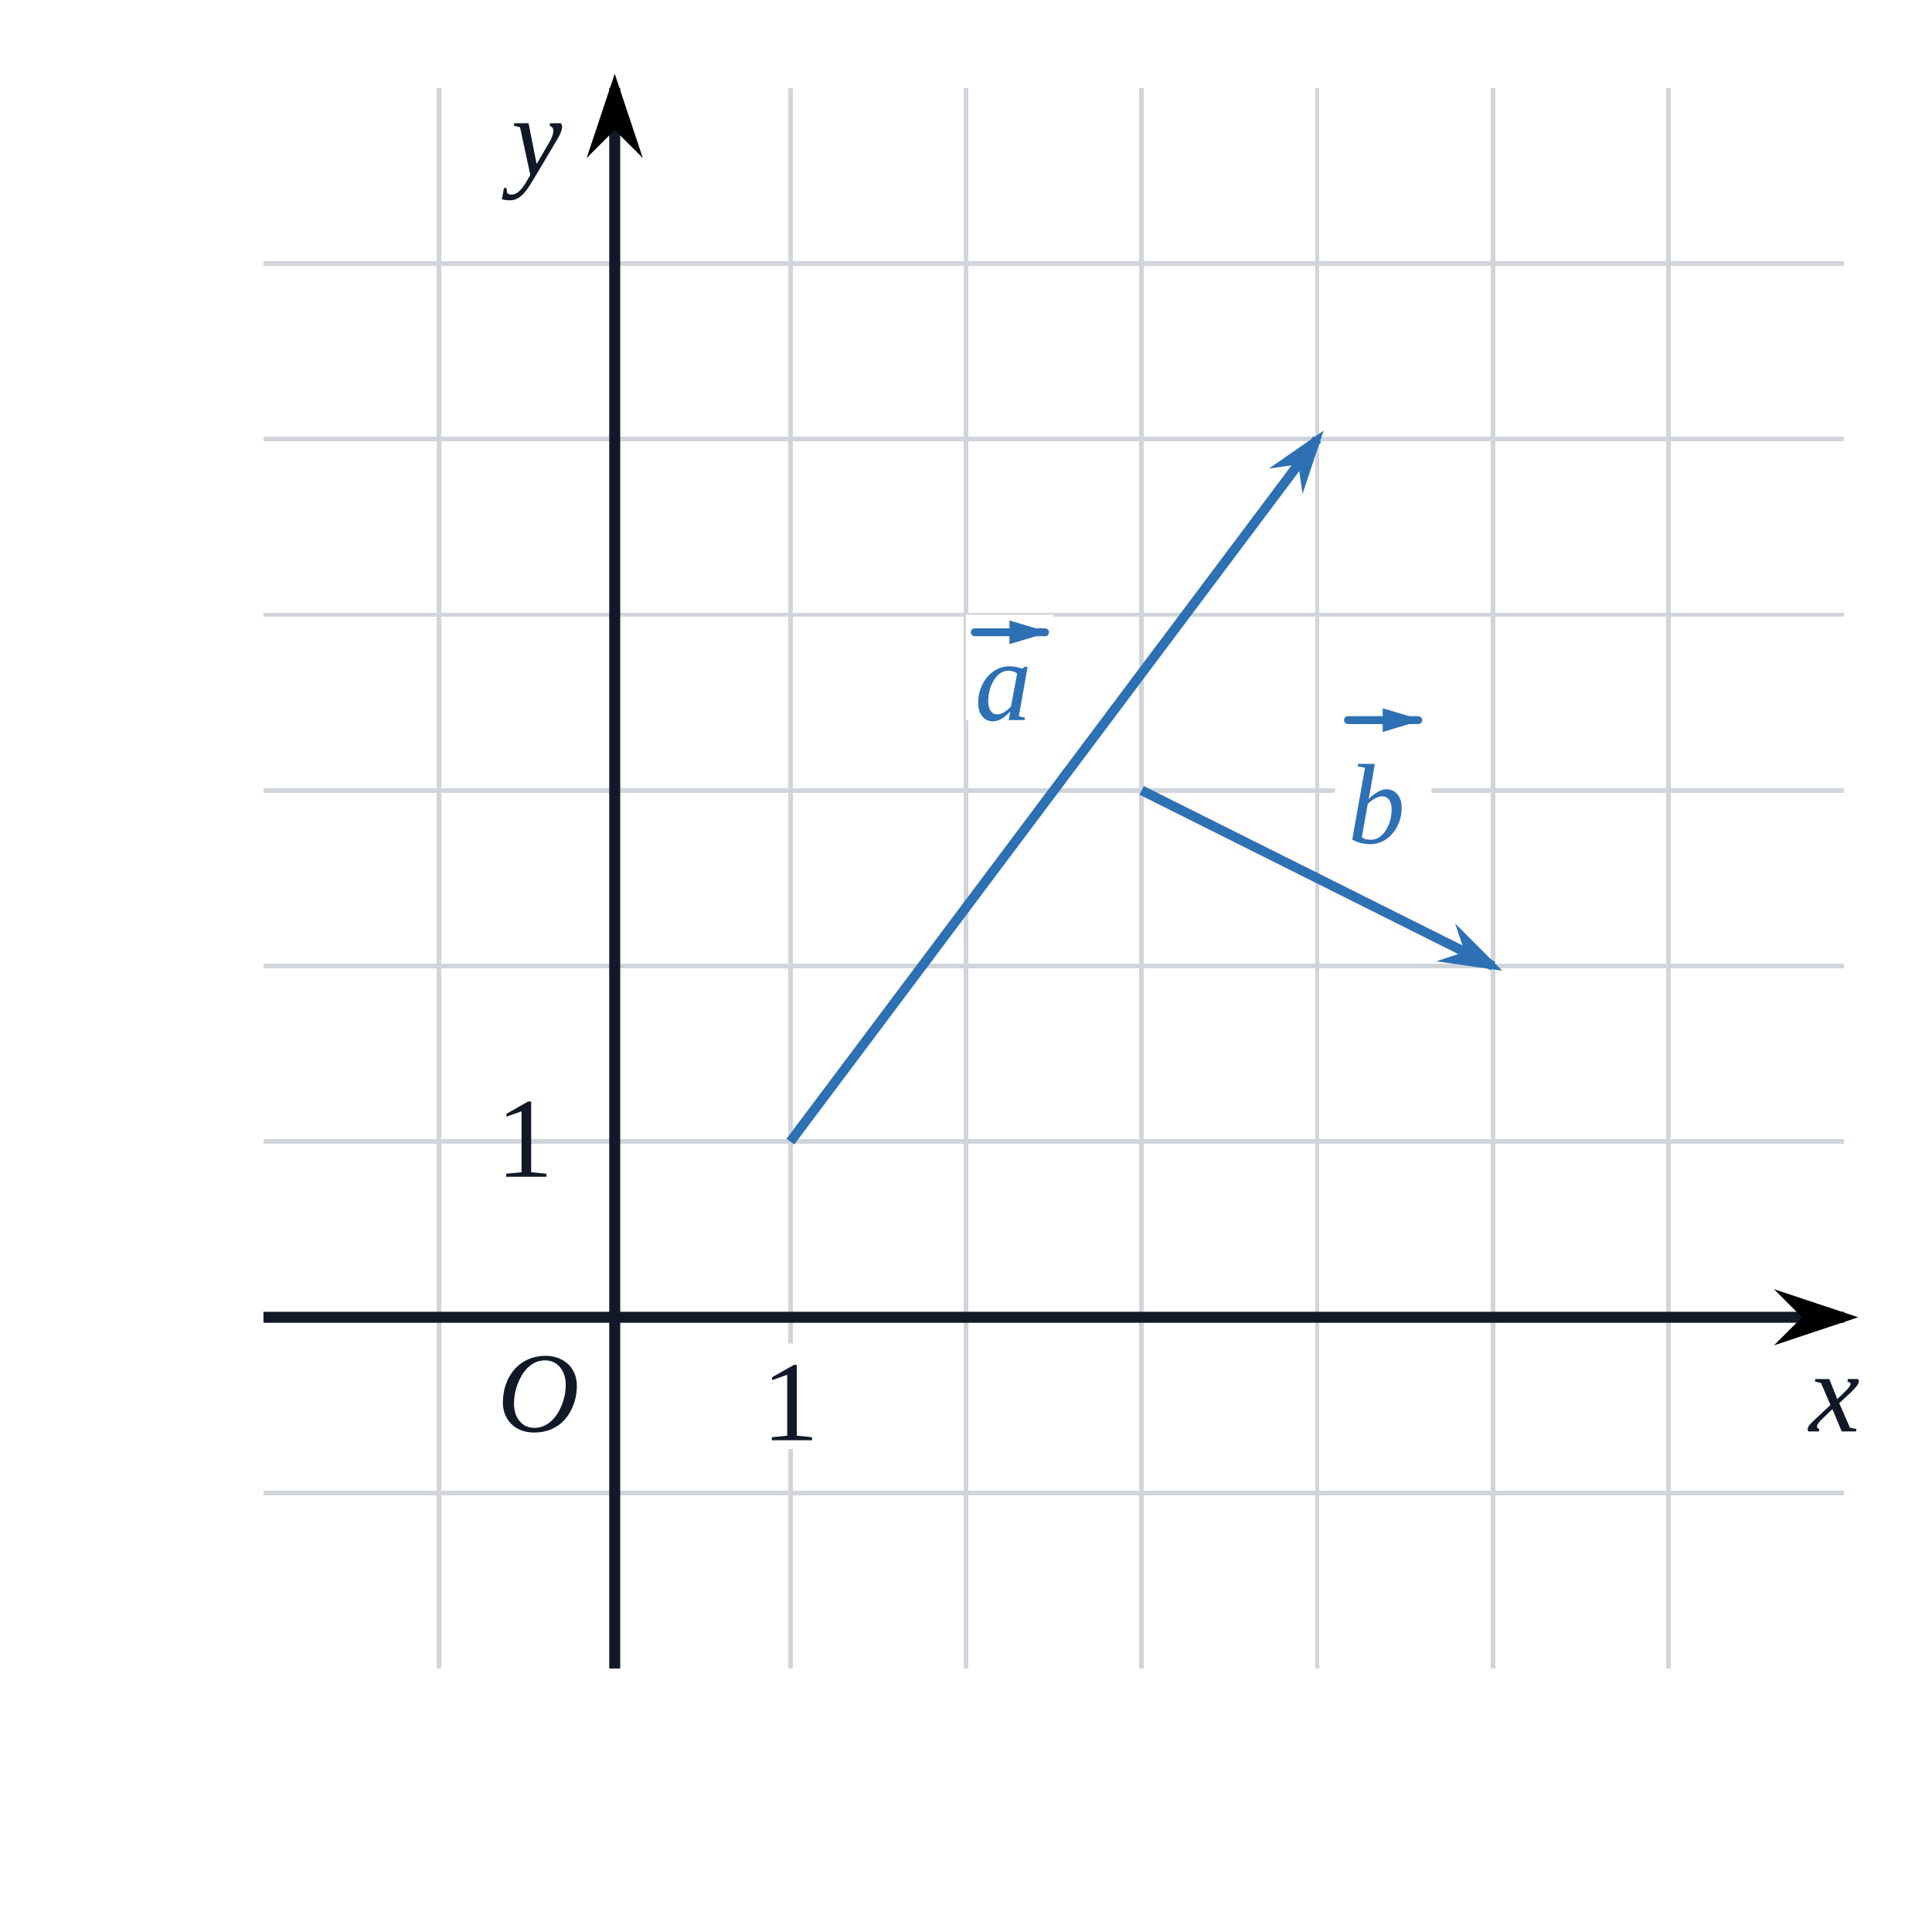
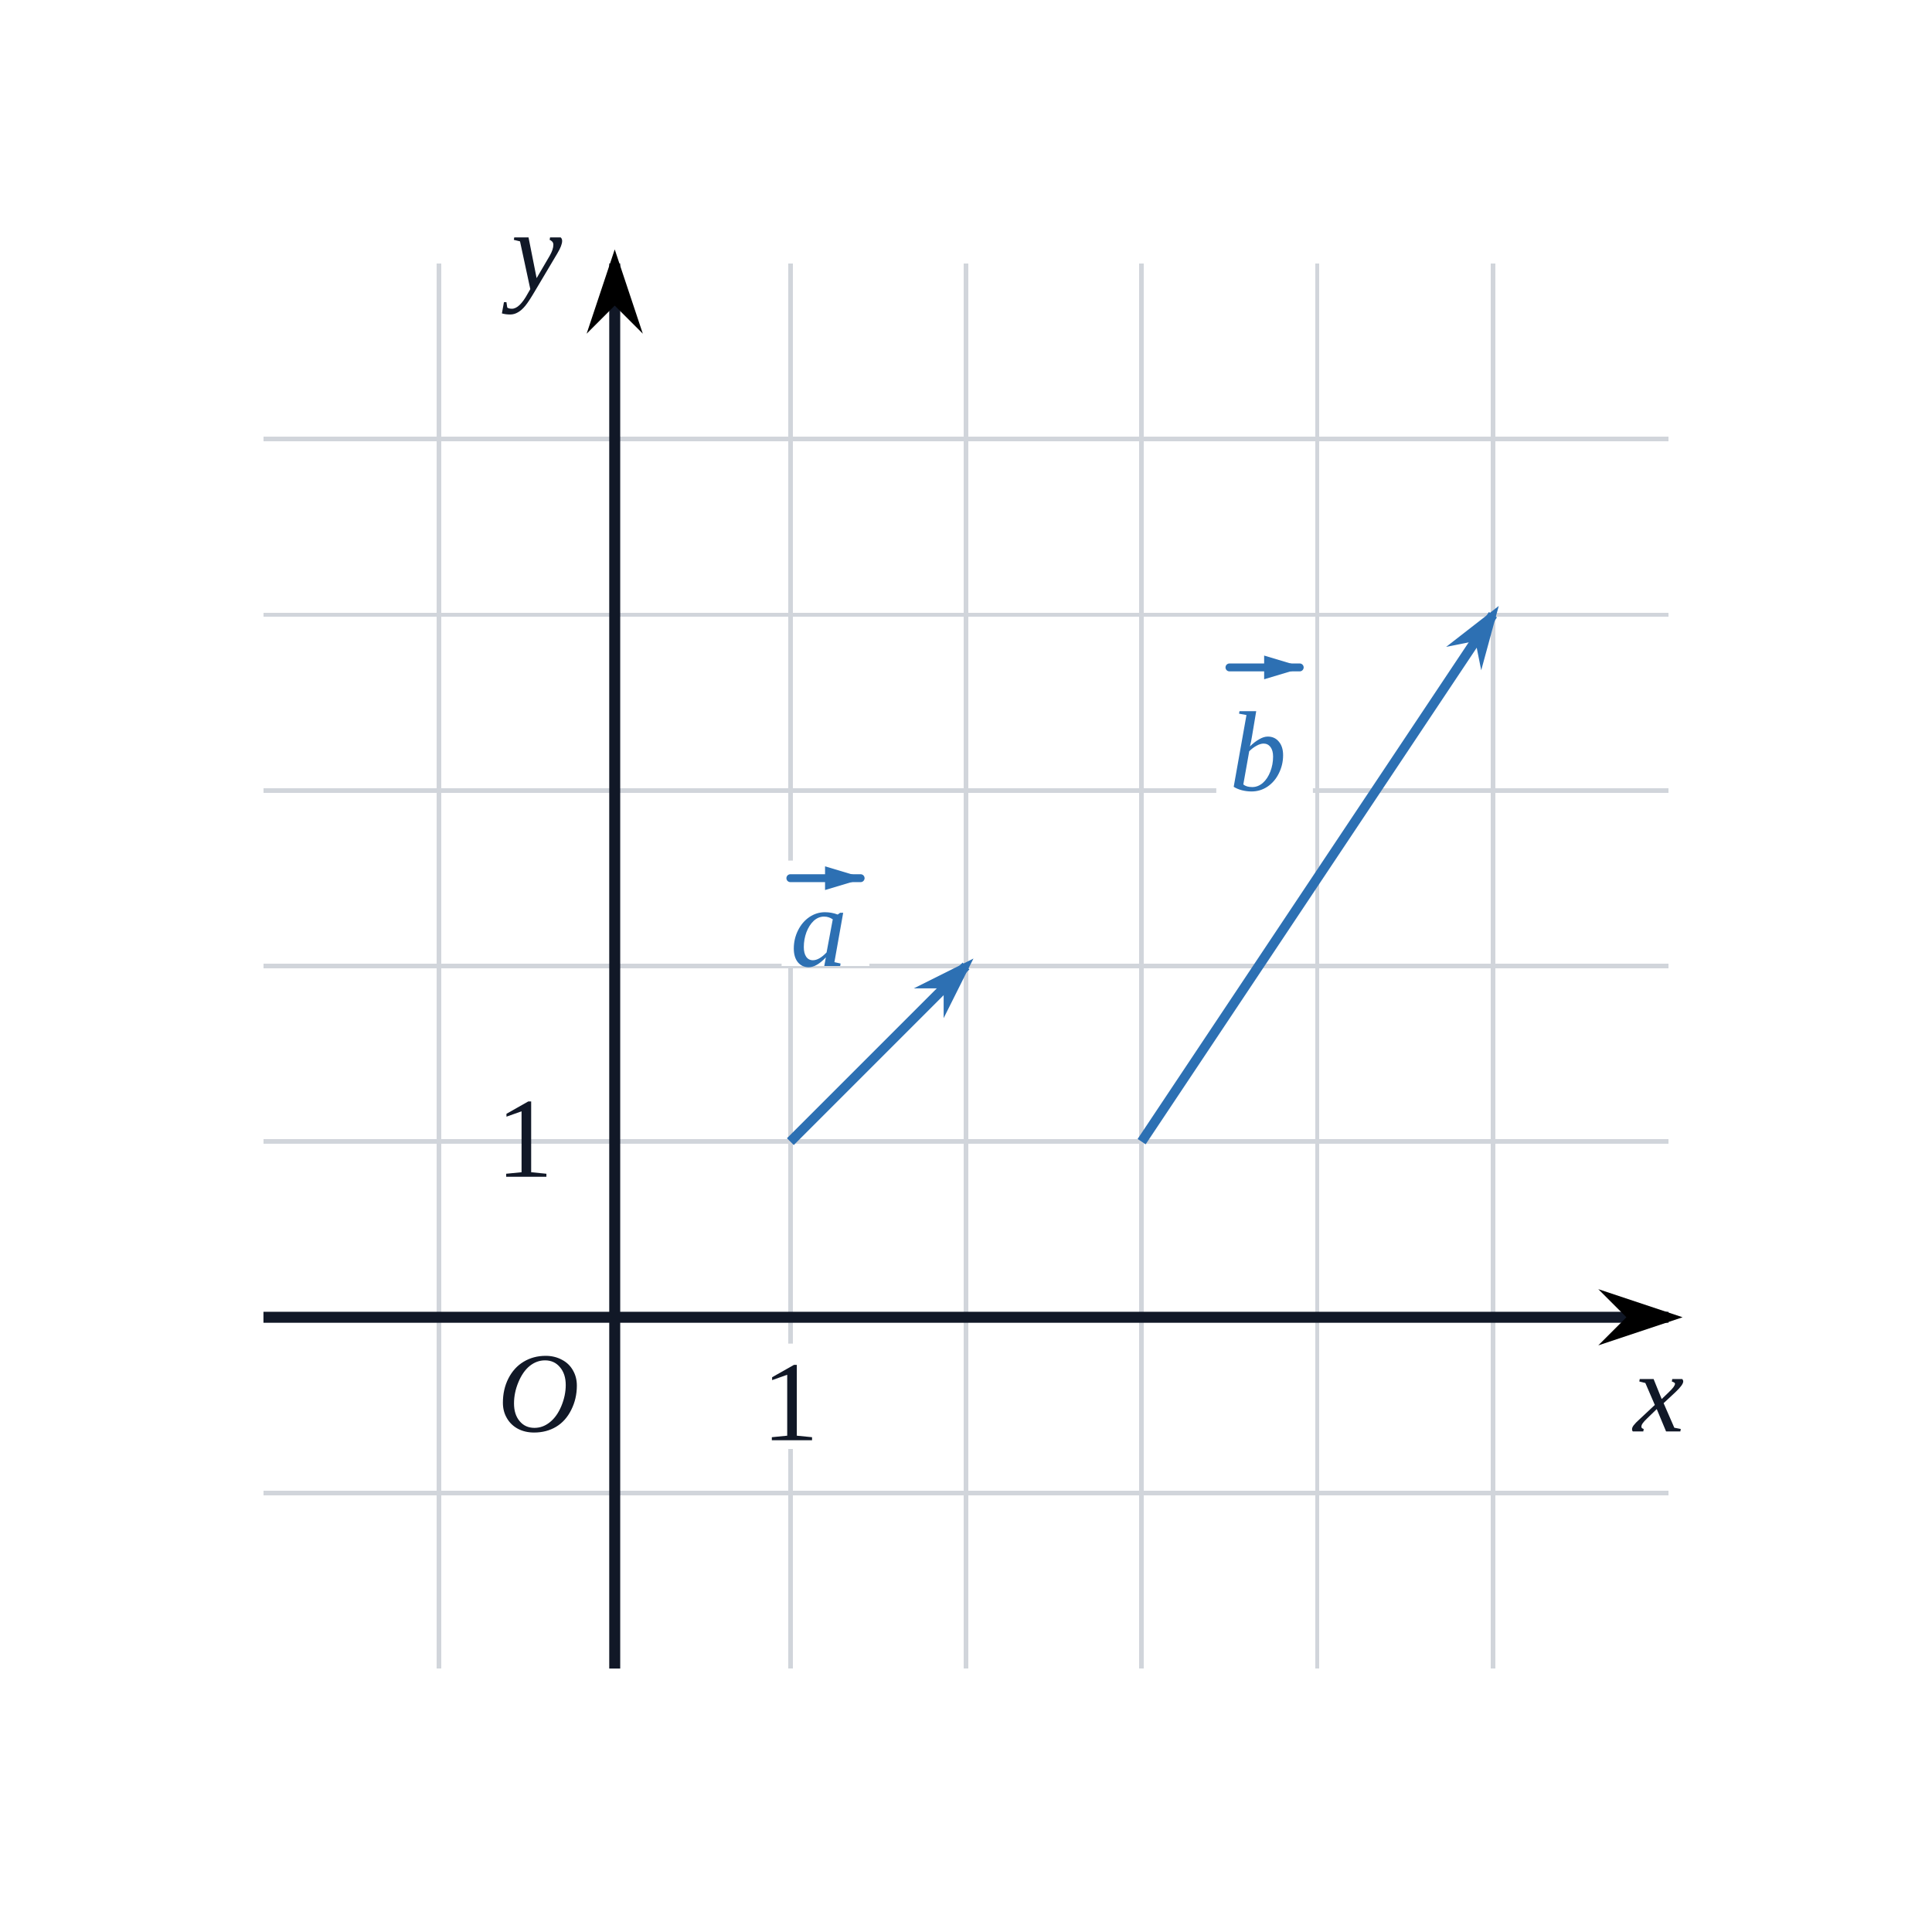
<svg xmlns="http://www.w3.org/2000/svg" width="220" height="220" viewBox="0 0 220 220">
  <rect x="0" y="0" width="220" height="220" fill="white" />
  <defs>
    <marker id="axis-arrow" viewBox="0 0 15 8" refX="13" refY="4" markerWidth="12" markerHeight="6.4" orient="auto" markerUnits="userSpaceOnUse">
      <path d="M 3 0 L 15 4 L 3 8 L 7 4 Z" fill="black" />
    </marker>
    <marker id="arrow-a" viewBox="0 0 15 8" refX="13" refY="4" markerWidth="9" markerHeight="4.8" orient="auto" markerUnits="userSpaceOnUse">
      <path d="M 3 0 L 15 4 L 3 8 L 7 4 Z" fill="#2d70b3" />
    </marker>
    <marker id="arrow-b" viewBox="0 0 15 8" refX="13" refY="4" markerWidth="9" markerHeight="4.8" orient="auto" markerUnits="userSpaceOnUse">
      <path d="M 3 0 L 15 4 L 3 8 L 7 4 Z" fill="#2d70b3" />
    </marker>
    <marker id="vec-label-arrow" markerWidth="5" markerHeight="3" refX="4.5" refY="1.5" orient="auto">
      <path d="M0,0 L5,1.5 L0,3 Z" fill="#2d70b3" />
    </marker>
  </defs>
  <g stroke="#d1d5db" stroke-width="0.5" shape-rendering="crispEdges">
-     <line x1="50" y1="10" x2="50" y2="190" />
-     <line x1="70" y1="10" x2="70" y2="190" />
-     <line x1="90" y1="10" x2="90" y2="190" />
-     <line x1="110" y1="10" x2="110" y2="190" />
-     <line x1="130" y1="10" x2="130" y2="190" />
-     <line x1="150" y1="10" x2="150" y2="190" />
-     <line x1="170" y1="10" x2="170" y2="190" />
-     <line x1="190" y1="10" x2="190" y2="190" />
-     <line x1="30" y1="170" x2="210" y2="170" />
-     <line x1="30" y1="150" x2="210" y2="150" />
-     <line x1="30" y1="130" x2="210" y2="130" />
-     <line x1="30" y1="110" x2="210" y2="110" />
-     <line x1="30" y1="90" x2="210" y2="90" />
-     <line x1="30" y1="70" x2="210" y2="70" />
-     <line x1="30" y1="50" x2="210" y2="50" />
-     <line x1="30" y1="30" x2="210" y2="30" />
+     <line x1="50" y1="30" x2="50" y2="190" />
+     <line x1="70" y1="30" x2="70" y2="190" />
+     <line x1="90" y1="30" x2="90" y2="190" />
+     <line x1="110" y1="30" x2="110" y2="190" />
+     <line x1="130" y1="30" x2="130" y2="190" />
+     <line x1="150" y1="30" x2="150" y2="190" />
+     <line x1="170" y1="30" x2="170" y2="190" />
+     <line x1="30" y1="50" x2="190" y2="50" />
+     <line x1="30" y1="70" x2="190" y2="70" />
+     <line x1="30" y1="90" x2="190" y2="90" />
+     <line x1="30" y1="110" x2="190" y2="110" />
+     <line x1="30" y1="130" x2="190" y2="130" />
+     <line x1="30" y1="150" x2="190" y2="150" />
+     <line x1="30" y1="170" x2="190" y2="170" />
  </g>
  <g stroke="#111827" stroke-width="1.25">
-     <line x1="30" y1="150" x2="210" y2="150" marker-end="url(#axis-arrow)" />
-     <line x1="70" y1="190" x2="70" y2="10" marker-end="url(#axis-arrow)" />
+     <line x1="30" y1="150" x2="190" y2="150" marker-end="url(#axis-arrow)" />
+     <line x1="70" y1="190" x2="70" y2="30" marker-end="url(#axis-arrow)" />
  </g>
  <g font-family="sans-serif" font-size="11" fill="#111827">
    <text x="66" y="163" text-anchor="end" font-size="13" font-style="italic" font-family="Georgia, 'Times New Roman', serif">O</text>
    <rect x="87" y="153" width="7" height="12" fill="white" />
    <text x="90" y="164" text-anchor="middle" font-size="13" font-family="'Times New Roman', serif" font-weight="300">1</text>
    <text x="63" y="134" text-anchor="end" font-size="13" font-family="'Times New Roman', serif" font-weight="300">1</text>
-     <text x="206" y="163" text-anchor="start" font-family="Georgia, 'Times New Roman', serif" font-style="italic" font-size="13">x</text>
-     <text x="64" y="20" text-anchor="end" font-family="Georgia, 'Times New Roman', serif" font-style="italic" font-size="13">y</text>
+     <text x="186" y="163" text-anchor="start" font-family="Georgia, 'Times New Roman', serif" font-weight="normal" font-style="italic" font-size="13">x</text>
+     <text x="64" y="33" text-anchor="end" font-family="Georgia, 'Times New Roman', serif" font-weight="normal" font-style="italic" font-size="13">y</text>
  </g>
  <g stroke="#2d70b3" stroke-width="1.1" fill="none">
-     <line x1="90" y1="130" x2="150" y2="50" marker-end="url(#arrow-a)" />
+     <line x1="90" y1="130" x2="110" y2="110" marker-end="url(#arrow-a)" />
  </g>
  <g font-family="Georgia, 'Times New Roman', serif" font-size="13" fill="#2d70b3">
-     <rect x="110" y="70" width="10" height="12" fill="white" stroke="none" />
-     <line x1="111" y1="72" x2="119" y2="72" stroke="#2d70b3" stroke-width="0.9" stroke-linecap="round" marker-end="url(#vec-label-arrow)" />
-     <text x="111" y="82" font-style="italic" fill="#2d70b3">a</text>
+     <rect x="89" y="98" width="10" height="12" fill="white" stroke="none" />
+     <line x1="90" y1="100" x2="98" y2="100" stroke="#2d70b3" stroke-width="0.9" stroke-linecap="round" marker-end="url(#vec-label-arrow)" />
+     <text x="90" y="110" font-style="italic" fill="#2d70b3">a</text>
  </g>
  <g stroke="#2d70b3" stroke-width="1.1" fill="none">
-     <line x1="130" y1="90" x2="170" y2="110" marker-end="url(#arrow-b)" />
+     <line x1="130" y1="130" x2="170" y2="70" marker-end="url(#arrow-b)" />
  </g>
  <g font-family="Georgia, 'Times New Roman', serif" font-size="13" fill="#2d70b3">
-     <rect x="152" y="80" width="11" height="20" fill="white" stroke="none" />
-     <line x1="153.5" y1="82" x2="161.5" y2="82" stroke="#2d70b3" stroke-width="0.9" stroke-linecap="round" marker-end="url(#vec-label-arrow)" />
-     <text x="153.5" y="96" font-style="italic" fill="#2d70b3">b</text>
+     <rect x="138.5" y="74" width="11" height="20" fill="white" stroke="none" />
+     <line x1="140" y1="76" x2="148" y2="76" stroke="#2d70b3" stroke-width="0.9" stroke-linecap="round" marker-end="url(#vec-label-arrow)" />
+     <text x="140" y="90" font-style="italic" fill="#2d70b3">b</text>
  </g>
</svg>
